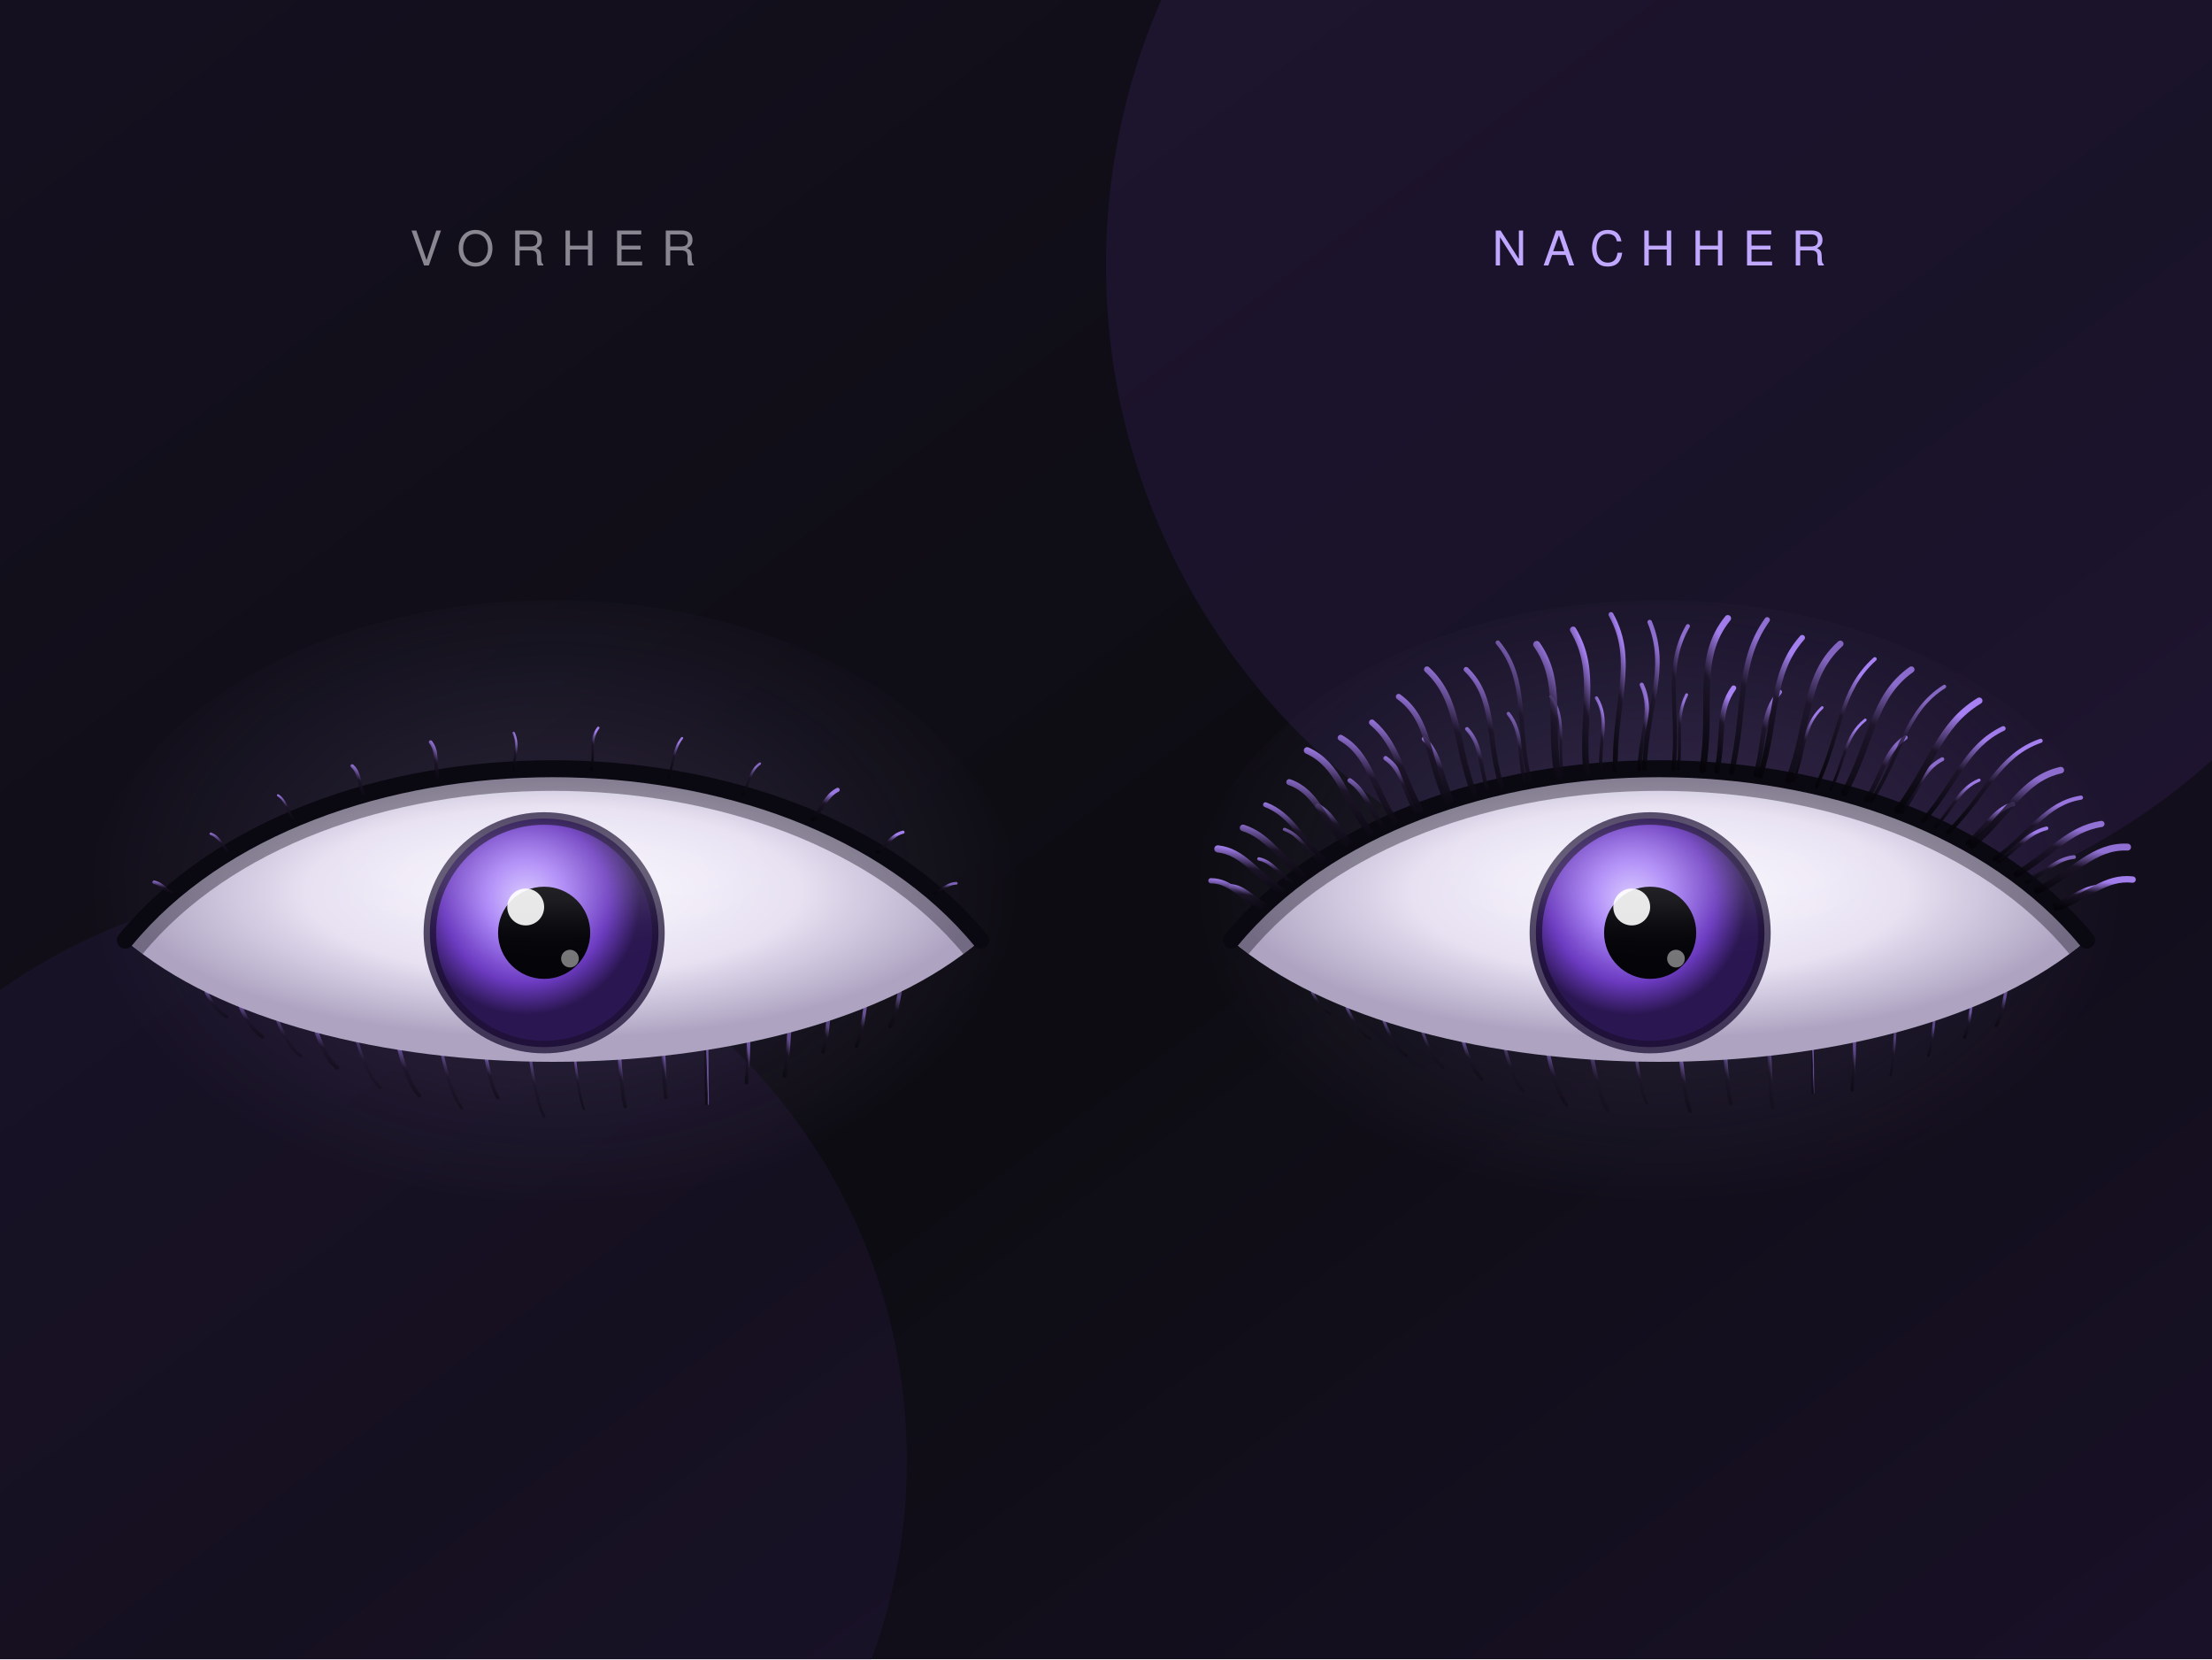
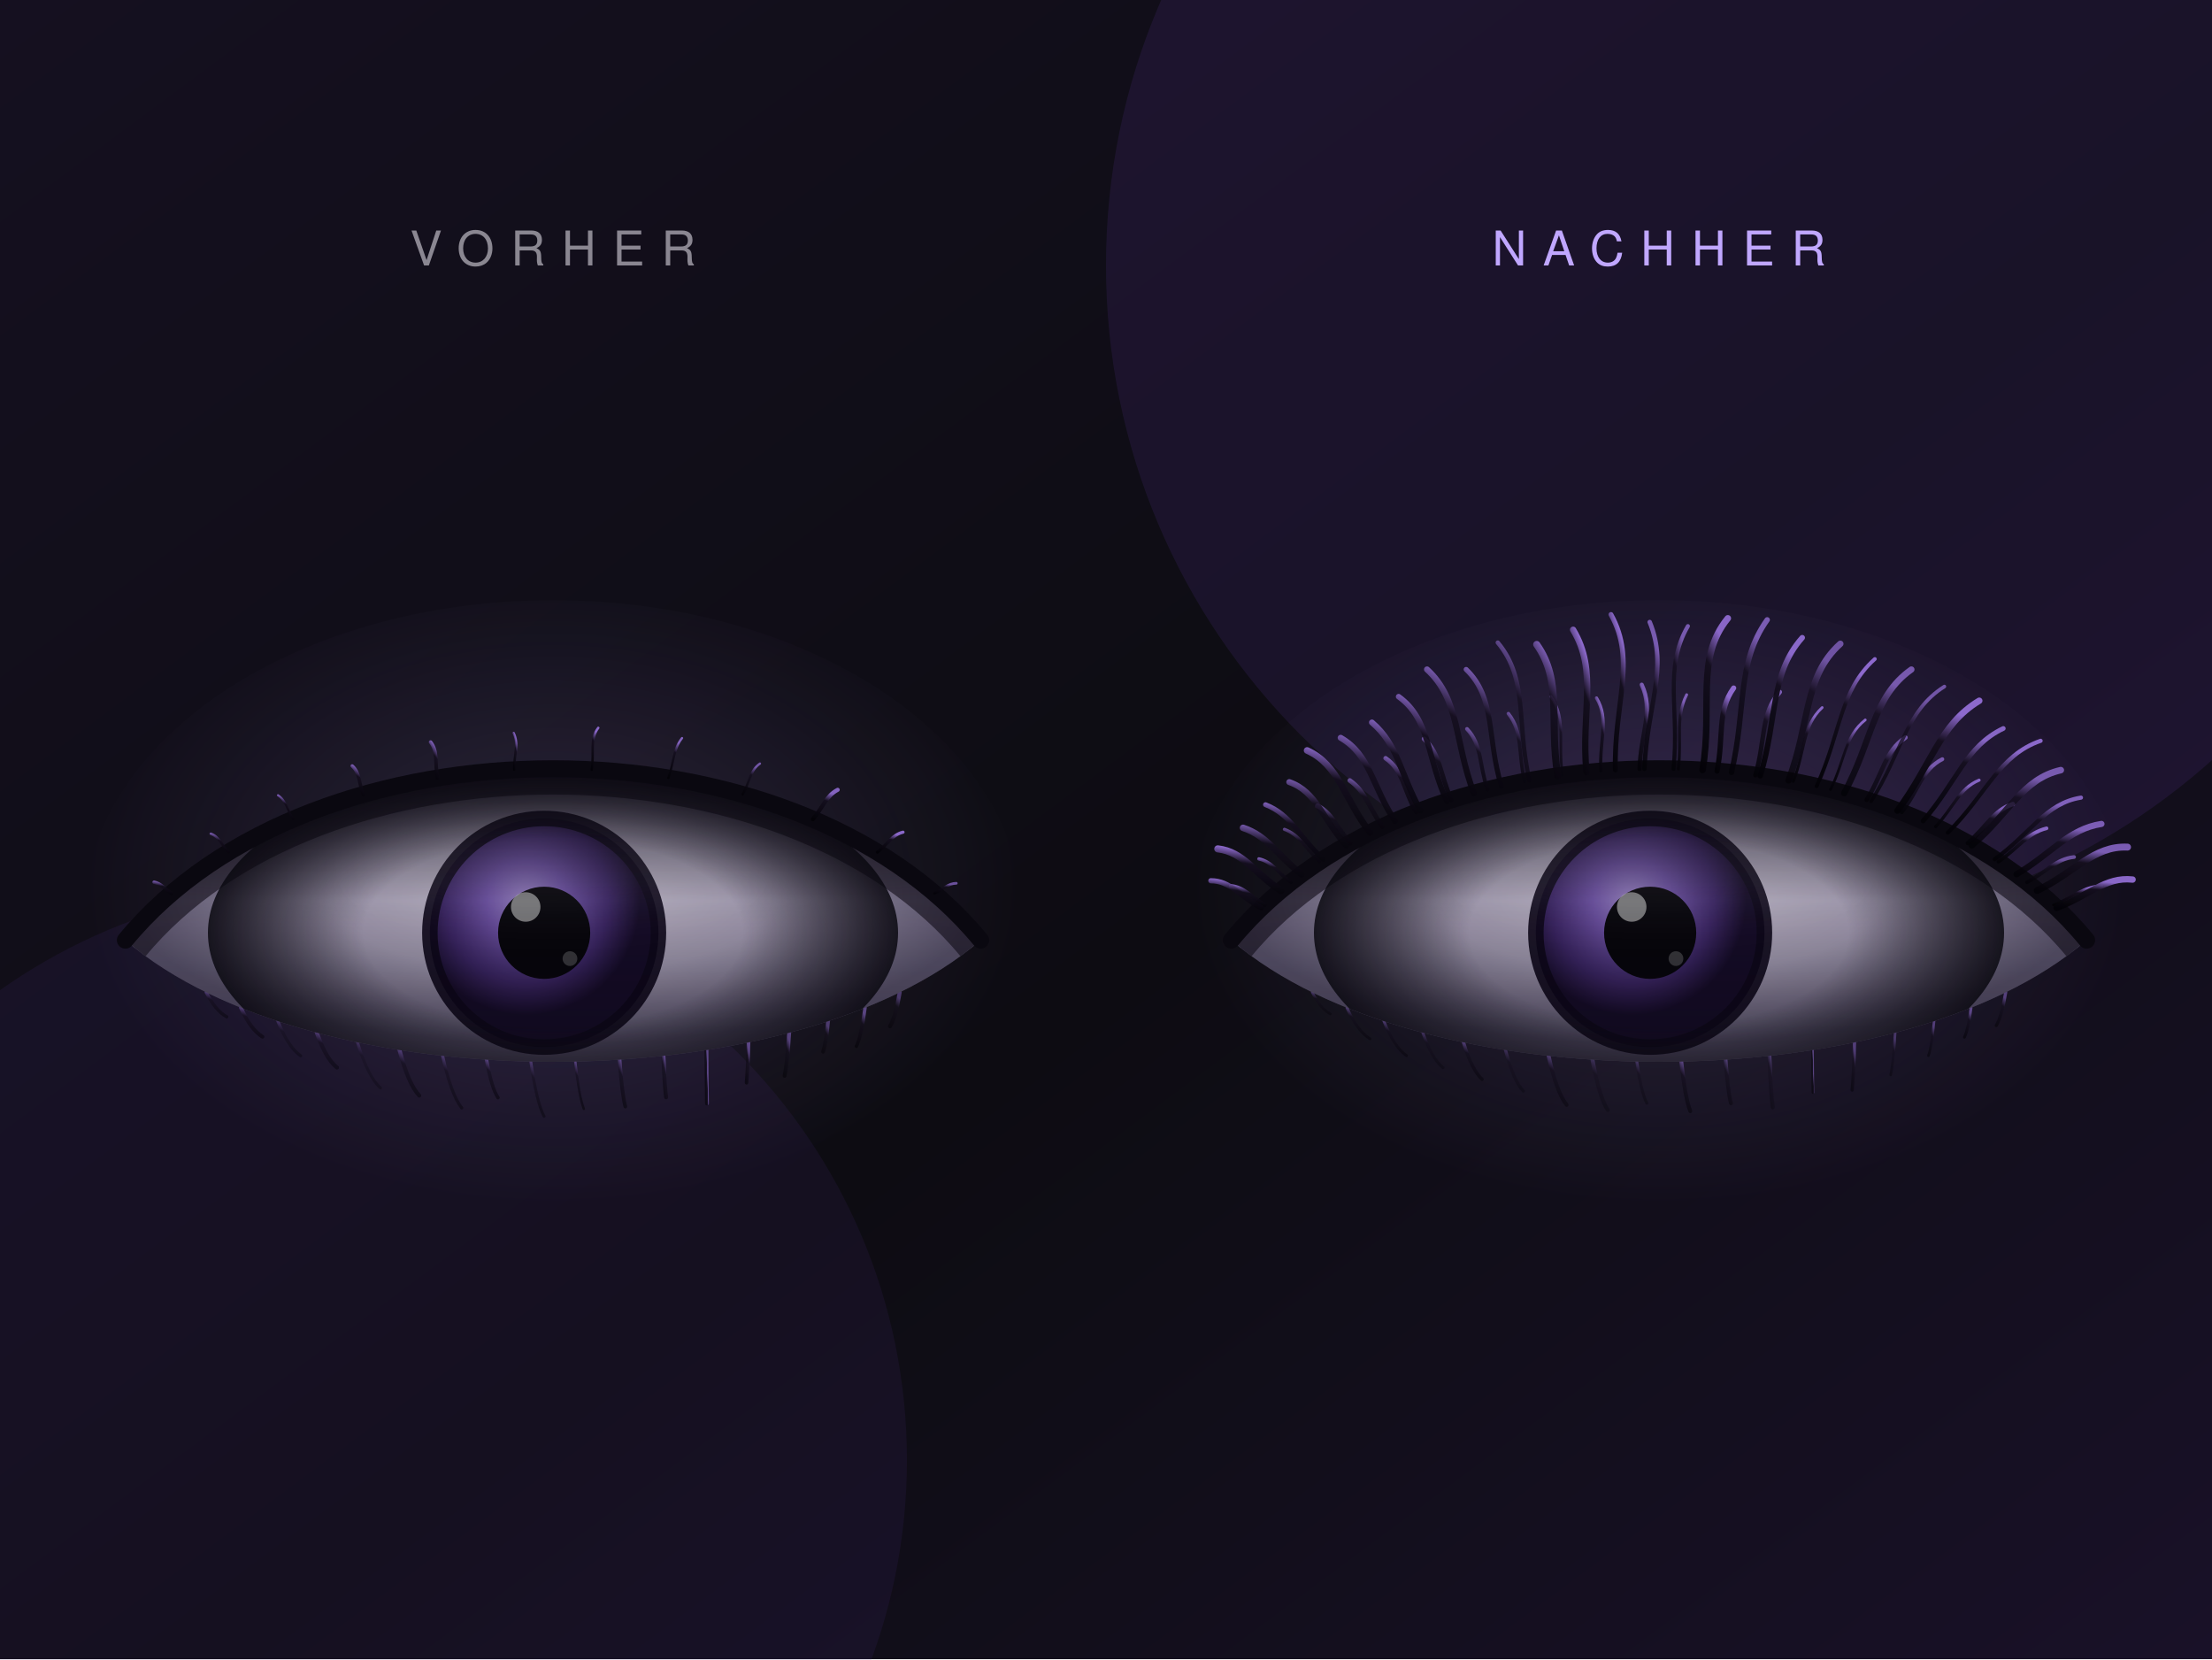
<svg xmlns="http://www.w3.org/2000/svg" viewBox="0 0 1200 900" width="1200" height="900" role="img" aria-label="Vorher und Nachher: Volume Lashes">
  <defs>
    <linearGradient id="bg" x1="0" y1="0" x2="1" y2="1">
      <stop offset="0%" stop-color="#151020" />
      <stop offset="55%" stop-color="#0d0c12" />
      <stop offset="100%" stop-color="#191128" />
    </linearGradient>
-     <radialGradient id="sclera" cx="50%" cy="42%">
-       <stop offset="0%" stop-color="#fbf9ff" />
-       <stop offset="58%" stop-color="#e7e1f2" />
-       <stop offset="100%" stop-color="#aea4c2" />
+     <radialGradient id="sclera" cx="50%" cy="44%">
+       <stop offset="0%" stop-color="#cdc6d6" />
+       <stop offset="52%" stop-color="#aca4bb" />
+       <stop offset="100%" stop-color="#5f5872" />
+     </radialGradient>
+     <linearGradient id="inner" x1="0" y1="0" x2="0" y2="1">
+       <stop offset="0%" stop-color="#0a0810" stop-opacity="0.75" />
+       <stop offset="45%" stop-color="#0a0810" stop-opacity="0.12" />
+       <stop offset="100%" stop-color="#0a0810" stop-opacity="0.4" />
+     </linearGradient>
+     <radialGradient id="corner" cx="50%" cy="50%">
+       <stop offset="55%" stop-color="#0a0810" stop-opacity="0" />
+       <stop offset="100%" stop-color="#0a0810" stop-opacity="0.85" />
    </radialGradient>
    <radialGradient id="iris" cx="42%" cy="36%">
-       <stop offset="0%" stop-color="#d8c8ff" />
-       <stop offset="34%" stop-color="#a983f7" />
-       <stop offset="72%" stop-color="#6b3ac0" />
-       <stop offset="100%" stop-color="#2a1650" />
+       <stop offset="0%" stop-color="#9c86c8" />
+       <stop offset="34%" stop-color="#6f52a8" />
+       <stop offset="72%" stop-color="#3d2668" />
+       <stop offset="100%" stop-color="#150b28" />
    </radialGradient>
    <linearGradient id="lash" x1="0" y1="1" x2="0.25" y2="0">
-       <stop offset="0%" stop-color="#050409" />
-       <stop offset="62%" stop-color="#1c1428" />
-       <stop offset="100%" stop-color="#a983f7" />
+       <stop offset="0%" stop-color="#030207" />
+       <stop offset="72%" stop-color="#140e1e" />
+       <stop offset="100%" stop-color="#8f6bd0" />
    </linearGradient>
    <radialGradient id="socket" cx="50%" cy="45%">
      <stop offset="0%" stop-color="#c0a7ff" stop-opacity="0.16" />
      <stop offset="100%" stop-color="#c0a7ff" stop-opacity="0" />
    </radialGradient>
    <linearGradient id="divider" x1="0" y1="0" x2="1" y2="0">
      <stop offset="0%" stop-color="#9061e8" stop-opacity="0" />
      <stop offset="50%" stop-color="#c0a7ff" stop-opacity="0.7" />
      <stop offset="100%" stop-color="#9061e8" stop-opacity="0" />
    </linearGradient>
    <filter id="soft" x="-50%" y="-50%" width="200%" height="200%">
      <feGaussianBlur stdDeviation="6" />
    </filter>
    <clipPath id="clip-a">
      <path d="M14 75.0 C65.0 13.0 195.0 13.0 246.0 75.0 C195.0 119.0 65.0 119.0 14 75.0 Z" />
    </clipPath>
    <clipPath id="clip-b">
      <path d="M14 75.0 C65.0 13.0 195.0 13.0 246.0 75.0 C195.0 119.0 65.0 119.0 14 75.0 Z" />
    </clipPath>
  </defs>
  <rect width="1200" height="900" fill="url(#bg)" />
  <circle cx="960" cy="144" r="360" fill="#7844cf" opacity="0.12" />
  <circle cx="180" cy="792" r="312" fill="#5f33a6" opacity="0.10" />
  <line x1="600" y1="126" x2="600" y2="774" stroke="url(#divider)" stroke-width="2" />
  <g transform="translate(40.0 360.0) scale(2.0)">
    <g>
      <ellipse cx="130.0" cy="69.0" rx="127.4" ry="86.2" fill="url(#socket)" />
      <g stroke="url(#lash)" fill="none" stroke-linecap="round">
        <path d="M35.95 89.16 Q38.45 94.12 41.50 95.78" stroke="url(#lash)" stroke-width="0.89" opacity="0.54" />
        <path d="M45.35 93.33 Q47.98 99.23 51.20 101.19" stroke="url(#lash)" stroke-width="1.03" opacity="0.57" />
        <path d="M55.38 96.98 Q58.15 104.01 61.55 106.35" stroke="url(#lash)" stroke-width="0.85" opacity="0.40" />
        <path d="M65.94 100.11 Q68.40 107.18 71.40 109.54" stroke="url(#lash)" stroke-width="1.10" opacity="0.52" />
        <path d="M76.96 102.72 Q79.78 112.00 83.21 115.09" stroke="url(#lash)" stroke-width="0.78" opacity="0.35" />
        <path d="M88.36 104.81 Q90.78 114.07 93.73 117.15" stroke="url(#lash)" stroke-width="1.09" opacity="0.55" />
        <path d="M100.05 106.37 Q102.39 116.97 105.26 120.51" stroke="url(#lash)" stroke-width="0.83" opacity="0.49" />
        <path d="M111.95 107.41 Q113.36 115.14 115.08 117.72" stroke="url(#lash)" stroke-width="0.93" opacity="0.58" />
        <path d="M123.97 107.93 Q125.59 119.08 127.58 122.79" stroke="url(#lash)" stroke-width="0.78" opacity="0.49" />
        <path d="M136.03 107.93 Q137.09 117.54 138.37 120.75" stroke="url(#lash)" stroke-width="0.65" opacity="0.63" />
        <path d="M148.05 107.41 Q148.76 116.95 149.63 120.13" stroke="url(#lash)" stroke-width="1.00" opacity="0.59" />
        <path d="M159.95 106.37 Q160.28 114.80 160.69 117.61" stroke="url(#lash)" stroke-width="1.09" opacity="0.55" />
        <path d="M171.64 104.81 Q171.69 115.68 171.76 119.30" stroke="url(#lash)" stroke-width="1.05" opacity="0.54" />
        <path d="M183.04 102.72 Q182.79 110.93 182.50 113.67" stroke="url(#lash)" stroke-width="0.98" opacity="0.58" />
        <path d="M194.06 100.11 Q193.50 108.87 192.81 111.79" stroke="url(#lash)" stroke-width="1.07" opacity="0.51" />
        <path d="M204.62 96.98 Q204.01 103.17 203.26 105.24" stroke="url(#lash)" stroke-width="1.03" opacity="0.45" />
        <path d="M214.65 93.33 Q213.59 101.16 212.30 103.77" stroke="url(#lash)" stroke-width="0.92" opacity="0.57" />
        <path d="M224.05 89.16 Q222.87 96.05 221.42 98.35" stroke="url(#lash)" stroke-width="1.08" opacity="0.44" />
      </g>
      <g clip-path="url(#clip-a)">
        <path d="M14 75.0 C65.0 13.0 195.0 13.0 246.0 75.0 C195.0 119.0 65.0 119.0 14 75.0 Z" fill="url(#sclera)" />
        <g transform="translate(-2.4 0)">
          <circle cx="130.0" cy="73.0" r="31" fill="url(#iris)" />
-           <circle cx="130.0" cy="73.0" r="31" fill="none" stroke="#1b0f33" stroke-width="3.4" opacity="0.75" />
+           <circle cx="130.0" cy="73.0" r="31" fill="none" stroke="#0c0618" stroke-width="4.2" opacity="0.9" />
          <circle cx="130.0" cy="73.0" r="12.5" fill="#050409" />
-           <circle cx="125.0" cy="66.0" r="5" fill="#ffffff" opacity="0.9" />
-           <circle cx="137.0" cy="80.0" r="2.4" fill="#ffffff" opacity="0.45" />
+           <circle cx="125.0" cy="66.0" r="4" fill="#ffffff" opacity="0.5" />
+           <circle cx="137.0" cy="80.0" r="2" fill="#ffffff" opacity="0.22" />
        </g>
-         <ellipse cx="130.0" cy="55.0" rx="54" ry="12" fill="#ffffff" opacity="0.14" filter="url(#soft)" />
-         <path d="M14 75.0 C65.0 13.0 195.0 13.0 246.0 75.0" fill="none" stroke="#1a1424" stroke-width="12" opacity="0.4" />
+         <ellipse cx="130.0" cy="55.0" rx="54" ry="12" fill="#ffffff" opacity="0.07" filter="url(#soft)" />
+         <path d="M14 75.0 C65.0 13.0 195.0 13.0 246.0 75.0" fill="none" stroke="#100b18" stroke-width="14" opacity="0.6" />
+         <path d="M14 75.0 C65.0 13.0 195.0 13.0 246.0 75.0 C195.0 119.0 65.0 119.0 14 75.0 Z" fill="url(#inner)" />
+         <ellipse cx="130.0" cy="73.0" rx="93.6" ry="46.5" fill="url(#corner)" />
      </g>
      <path d="M14 75.0 C65.0 13.0 195.0 13.0 246.0 75.0" fill="none" stroke="#0a0810" stroke-width="4.6" stroke-linecap="round" />
      <g stroke="url(#lash)" fill="none" stroke-linecap="round">
        <path d="M26.51 62.29 C24.53 61.03 23.66 59.71 21.81 59.29" stroke="url(#lash)" stroke-width="0.97" opacity="0.71" />
        <path d="M42.02 51.12 C39.98 49.04 39.40 46.93 37.17 46.16" stroke="url(#lash)" stroke-width="0.68" opacity="0.84" />
        <path d="M59.51 42.19 C57.78 39.47 57.58 37.14 55.40 35.71" stroke="url(#lash)" stroke-width="0.58" opacity="0.98" />
        <path d="M78.55 35.48 C77.27 32.24 77.63 29.62 75.52 27.75" stroke="url(#lash)" stroke-width="0.92" opacity="0.87" />
        <path d="M98.69 31.01 C97.89 26.93 98.85 23.95 96.79 21.28" stroke="url(#lash)" stroke-width="0.97" opacity="0.85" />
        <path d="M119.49 28.78 C119.41 24.59 120.82 21.84 119.31 18.80" stroke="url(#lash)" stroke-width="0.65" opacity="0.86" />
        <path d="M140.51 28.78 C141.25 24.01 139.88 20.51 142.28 17.41" stroke="url(#lash)" stroke-width="0.66" opacity="0.95" />
        <path d="M161.31 31.01 C162.86 26.47 162.59 23.23 165.00 20.19" stroke="url(#lash)" stroke-width="0.62" opacity="0.89" />
        <path d="M181.45 35.48 C183.42 31.96 183.44 28.94 186.13 27.11" stroke="url(#lash)" stroke-width="0.63" opacity="0.75" />
        <path d="M200.49 42.19 C203.32 38.84 204.08 35.86 207.22 34.22" stroke="url(#lash)" stroke-width="1.11" opacity="0.90" />
        <path d="M217.98 51.12 C220.91 48.85 222.03 46.41 224.94 45.71" stroke="url(#lash)" stroke-width="0.85" opacity="0.96" />
        <path d="M233.49 62.29 C235.97 61.15 237.18 59.60 239.39 59.57" stroke="url(#lash)" stroke-width="0.73" opacity="0.71" />
      </g>
    </g>
  </g>
  <g transform="translate(640.0 360.0) scale(2.0)">
    <g>
      <ellipse cx="130.0" cy="69.0" rx="127.4" ry="86.2" fill="url(#socket)" />
      <g stroke="url(#lash)" fill="none" stroke-linecap="round">
        <path d="M35.95 89.16 Q38.15 93.54 40.84 94.99" stroke="url(#lash)" stroke-width="0.73" opacity="0.52" />
        <path d="M45.35 93.33 Q48.18 99.66 51.63 101.76" stroke="url(#lash)" stroke-width="0.77" opacity="0.58" />
        <path d="M55.38 96.98 Q58.14 103.97 61.52 106.31" stroke="url(#lash)" stroke-width="0.76" opacity="0.58" />
        <path d="M65.94 100.11 Q68.41 107.21 71.42 109.57" stroke="url(#lash)" stroke-width="0.77" opacity="0.44" />
        <path d="M76.96 102.72 Q79.24 110.24 82.03 112.74" stroke="url(#lash)" stroke-width="0.90" opacity="0.59" />
        <path d="M88.36 104.81 Q90.54 113.14 93.20 115.92" stroke="url(#lash)" stroke-width="0.86" opacity="0.37" />
        <path d="M100.05 106.37 Q102.25 116.34 104.95 119.67" stroke="url(#lash)" stroke-width="1.05" opacity="0.53" />
        <path d="M111.95 107.41 Q113.82 117.66 116.11 121.08" stroke="url(#lash)" stroke-width="1.07" opacity="0.35" />
        <path d="M123.97 107.93 Q125.20 116.41 126.71 119.23" stroke="url(#lash)" stroke-width="0.79" opacity="0.42" />
        <path d="M136.03 107.93 Q137.14 118.01 138.49 121.36" stroke="url(#lash)" stroke-width="1.06" opacity="0.61" />
        <path d="M148.05 107.41 Q148.71 116.27 149.52 119.22" stroke="url(#lash)" stroke-width="1.03" opacity="0.48" />
        <path d="M159.95 106.37 Q160.36 116.85 160.87 120.34" stroke="url(#lash)" stroke-width="1.08" opacity="0.37" />
        <path d="M171.64 104.81 Q171.68 113.46 171.74 116.34" stroke="url(#lash)" stroke-width="0.69" opacity="0.53" />
        <path d="M183.04 102.72 Q182.75 112.42 182.40 115.65" stroke="url(#lash)" stroke-width="0.88" opacity="0.48" />
        <path d="M194.06 100.11 Q193.51 108.69 192.84 111.54" stroke="url(#lash)" stroke-width="0.70" opacity="0.38" />
        <path d="M204.62 96.98 Q203.93 104.01 203.08 106.35" stroke="url(#lash)" stroke-width="0.68" opacity="0.49" />
        <path d="M214.65 93.33 Q213.84 99.33 212.85 101.33" stroke="url(#lash)" stroke-width="0.77" opacity="0.58" />
        <path d="M224.05 89.16 Q222.89 95.91 221.48 98.16" stroke="url(#lash)" stroke-width="0.85" opacity="0.51" />
      </g>
      <g clip-path="url(#clip-b)">
        <path d="M14 75.0 C65.0 13.0 195.0 13.0 246.0 75.0 C195.0 119.0 65.0 119.0 14 75.0 Z" fill="url(#sclera)" />
        <g transform="translate(-2.4 0)">
          <circle cx="130.0" cy="73.0" r="31" fill="url(#iris)" />
-           <circle cx="130.0" cy="73.0" r="31" fill="none" stroke="#1b0f33" stroke-width="3.4" opacity="0.75" />
+           <circle cx="130.0" cy="73.0" r="31" fill="none" stroke="#0c0618" stroke-width="4.2" opacity="0.9" />
          <circle cx="130.0" cy="73.0" r="12.5" fill="#050409" />
-           <circle cx="125.0" cy="66.0" r="5" fill="#ffffff" opacity="0.9" />
-           <circle cx="137.0" cy="80.0" r="2.4" fill="#ffffff" opacity="0.45" />
+           <circle cx="125.0" cy="66.0" r="4" fill="#ffffff" opacity="0.5" />
+           <circle cx="137.0" cy="80.0" r="2" fill="#ffffff" opacity="0.22" />
        </g>
-         <ellipse cx="130.0" cy="55.0" rx="54" ry="12" fill="#ffffff" opacity="0.14" filter="url(#soft)" />
-         <path d="M14 75.0 C65.0 13.0 195.0 13.0 246.0 75.0" fill="none" stroke="#1a1424" stroke-width="12" opacity="0.4" />
+         <ellipse cx="130.0" cy="55.0" rx="54" ry="12" fill="#ffffff" opacity="0.07" filter="url(#soft)" />
+         <path d="M14 75.0 C65.0 13.0 195.0 13.0 246.0 75.0" fill="none" stroke="#100b18" stroke-width="14" opacity="0.6" />
+         <path d="M14 75.0 C65.0 13.0 195.0 13.0 246.0 75.0 C195.0 119.0 65.0 119.0 14 75.0 Z" fill="url(#inner)" />
+         <ellipse cx="130.0" cy="73.0" rx="93.6" ry="46.5" fill="url(#corner)" />
      </g>
      <path d="M14 75.0 C65.0 13.0 195.0 13.0 246.0 75.0" fill="none" stroke="#0a0810" stroke-width="4.6" stroke-linecap="round" />
      <g stroke="url(#lash)" fill="none" stroke-linecap="round">
        <path d="M22.99 65.44 C19.18 63.31 17.43 60.73 13.92 60.38" stroke="url(#lash)" stroke-width="1.20" opacity="0.80" />
        <path d="M30.18 59.29 C26.52 56.64 25.05 53.73 21.47 52.97" stroke="url(#lash)" stroke-width="0.91" opacity="0.89" />
        <path d="M37.94 53.71 C33.93 50.03 32.54 46.43 28.39 44.95" stroke="url(#lash)" stroke-width="0.86" opacity="0.70" />
        <path d="M46.22 48.68 C42.50 44.44 41.39 40.73 37.36 38.58" stroke="url(#lash)" stroke-width="1.33" opacity="0.74" />
        <path d="M54.97 44.21 C51.26 38.96 50.40 34.68 46.12 31.70" stroke="url(#lash)" stroke-width="1.26" opacity="0.75" />
        <path d="M64.14 40.30 C60.65 34.15 60.56 28.88 55.83 25.66" stroke="url(#lash)" stroke-width="1.20" opacity="0.89" />
        <path d="M73.67 36.95 C70.56 30.00 70.74 24.64 66.27 20.41" stroke="url(#lash)" stroke-width="1.26" opacity="0.91" />
        <path d="M83.49 34.16 C81.15 27.25 81.99 21.99 77.91 17.72" stroke="url(#lash)" stroke-width="1.03" opacity="0.83" />
        <path d="M93.57 31.92 C91.71 24.21 93.14 18.58 89.14 13.56" stroke="url(#lash)" stroke-width="0.95" opacity="0.77" />
        <path d="M103.84 30.25 C102.50 21.29 105.00 14.83 100.65 8.93" stroke="url(#lash)" stroke-width="0.71" opacity="0.76" />
        <path d="M114.25 29.13 C113.74 20.80 116.57 15.06 113.03 9.31" stroke="url(#lash)" stroke-width="0.87" opacity="0.89" />
        <path d="M124.74 28.57 C124.98 18.97 128.63 12.75 125.31 5.72" stroke="url(#lash)" stroke-width="1.14" opacity="0.82" />
        <path d="M135.26 28.57 C136.20 20.11 134.39 14.58 137.50 8.43" stroke="url(#lash)" stroke-width="0.79" opacity="0.84" />
        <path d="M145.75 29.13 C147.64 19.67 145.68 12.94 150.25 6.61" stroke="url(#lash)" stroke-width="1.40" opacity="0.99" />
        <path d="M156.16 30.25 C158.93 20.78 157.48 13.70 162.75 7.70" stroke="url(#lash)" stroke-width="1.23" opacity="0.85" />
        <path d="M166.43 31.92 C169.72 23.52 168.89 16.87 174.26 11.91" stroke="url(#lash)" stroke-width="0.75" opacity="0.93" />
        <path d="M176.51 34.16 C180.47 26.22 180.31 19.70 185.95 15.26" stroke="url(#lash)" stroke-width="0.73" opacity="0.95" />
        <path d="M186.33 36.95 C190.75 29.84 191.23 23.81 196.86 20.03" stroke="url(#lash)" stroke-width="1.21" opacity="0.75" />
        <path d="M195.86 40.30 C200.48 34.26 201.36 28.70 206.85 25.91" stroke="url(#lash)" stroke-width="1.05" opacity="0.78" />
        <path d="M205.03 44.21 C209.98 38.91 211.41 33.88 216.82 31.60" stroke="url(#lash)" stroke-width="0.83" opacity="0.90" />
        <path d="M213.78 48.68 C218.90 44.23 220.77 39.82 225.98 38.09" stroke="url(#lash)" stroke-width="1.21" opacity="0.86" />
        <path d="M222.06 53.71 C227.55 49.91 229.88 45.96 235.12 44.66" stroke="url(#lash)" stroke-width="0.99" opacity="0.93" />
        <path d="M229.82 59.29 C235.19 56.42 237.70 52.96 242.59 52.45" stroke="url(#lash)" stroke-width="1.01" opacity="0.70" />
        <path d="M237.01 65.44 C242.52 63.28 245.34 60.23 250.13 60.31" stroke="url(#lash)" stroke-width="0.75" opacity="0.92" />
        <path d="M22.14 66.24 C16.39 63.15 13.73 58.88 8.45 58.89" stroke="url(#lash)" stroke-width="1.42" opacity="0.86" />
        <path d="M27.41 61.53 C20.24 56.79 17.24 51.04 10.33 50.24" stroke="url(#lash)" stroke-width="1.93" opacity="0.93" />
        <path d="M33.02 57.13 C26.36 51.84 23.72 46.67 17.17 44.54" stroke="url(#lash)" stroke-width="1.77" opacity="0.76" />
        <path d="M38.94 53.05 C32.35 46.84 30.10 40.89 23.26 38.26" stroke="url(#lash)" stroke-width="1.32" opacity="0.93" />
        <path d="M45.16 49.28 C38.67 42.07 37.12 34.72 29.71 32.13" stroke="url(#lash)" stroke-width="1.62" opacity="0.80" />
        <path d="M51.64 45.82 C44.46 36.47 43.25 27.48 34.55 23.55" stroke="url(#lash)" stroke-width="1.80" opacity="0.95" />
        <path d="M58.37 42.68 C52.18 33.20 51.60 24.66 43.65 20.12" stroke="url(#lash)" stroke-width="1.62" opacity="0.87" />
        <path d="M65.31 39.85 C59.78 29.82 59.21 21.96 52.13 15.96" stroke="url(#lash)" stroke-width="1.60" opacity="0.93" />
        <path d="M72.46 37.34 C66.96 25.42 68.00 15.17 59.37 8.96" stroke="url(#lash)" stroke-width="1.50" opacity="0.91" />
        <path d="M79.78 35.14 C74.44 21.04 76.06 9.82 67.07 1.57" stroke="url(#lash)" stroke-width="1.63" opacity="0.89" />
        <path d="M87.25 33.25 C83.23 19.95 85.79 9.38 77.68 1.57" stroke="url(#lash)" stroke-width="1.35" opacity="0.90" />
        <path d="M94.85 31.68 C91.24 15.98 94.63 4.29 86.26 -5.71" stroke="url(#lash)" stroke-width="1.18" opacity="0.70" />
        <path d="M102.55 30.42 C100.14 15.46 103.90 4.82 96.82 -5.20" stroke="url(#lash)" stroke-width="1.92" opacity="0.84" />
        <path d="M110.33 29.48 C108.80 13.24 113.53 2.11 106.69 -9.19" stroke="url(#lash)" stroke-width="1.71" opacity="0.97" />
        <path d="M118.18 28.85 C117.67 11.14 123.99 -0.82 116.96 -13.32" stroke="url(#lash)" stroke-width="1.33" opacity="0.97" />
        <path d="M126.06 28.54 C126.65 11.81 132.65 1.24 127.48 -11.28" stroke="url(#lash)" stroke-width="1.22" opacity="0.80" />
        <path d="M133.94 28.54 C135.58 12.28 131.20 1.27 137.84 -10.18" stroke="url(#lash)" stroke-width="1.10" opacity="0.79" />
        <path d="M141.82 28.85 C144.70 11.57 139.71 -1.31 148.67 -12.30" stroke="url(#lash)" stroke-width="1.76" opacity="0.94" />
        <path d="M149.67 29.48 C153.73 12.11 150.97 -0.11 159.35 -11.88" stroke="url(#lash)" stroke-width="1.46" opacity="0.82" />
        <path d="M157.45 30.42 C162.24 14.69 160.04 2.94 168.85 -7.04" stroke="url(#lash)" stroke-width="1.49" opacity="0.96" />
        <path d="M165.15 31.68 C171.04 16.12 169.17 3.64 179.18 -5.38" stroke="url(#lash)" stroke-width="1.73" opacity="0.72" />
        <path d="M172.75 33.25 C179.39 18.76 178.93 7.35 188.55 -1.26" stroke="url(#lash)" stroke-width="1.02" opacity="0.98" />
        <path d="M180.22 35.14 C187.88 21.05 187.86 9.09 198.46 1.59" stroke="url(#lash)" stroke-width="1.69" opacity="0.78" />
        <path d="M187.54 37.34 C195.89 24.26 196.79 12.90 207.41 6.21" stroke="url(#lash)" stroke-width="0.98" opacity="0.74" />
        <path d="M194.69 39.85 C204.00 27.34 206.05 16.58 216.87 10.06" stroke="url(#lash)" stroke-width="1.74" opacity="0.98" />
        <path d="M201.63 42.68 C210.77 32.14 213.19 22.43 223.39 17.58" stroke="url(#lash)" stroke-width="1.27" opacity="0.93" />
        <path d="M208.36 45.82 C218.92 35.36 222.14 24.85 233.51 20.93" stroke="url(#lash)" stroke-width="1.12" opacity="0.96" />
        <path d="M214.84 49.28 C224.98 40.71 228.51 31.26 238.99 28.88" stroke="url(#lash)" stroke-width="1.77" opacity="0.79" />
        <path d="M221.06 53.05 C230.89 46.03 234.80 37.88 244.46 36.34" stroke="url(#lash)" stroke-width="1.12" opacity="0.87" />
        <path d="M226.98 57.13 C236.65 51.39 241.02 44.89 250.01 43.47" stroke="url(#lash)" stroke-width="1.67" opacity="0.83" />
        <path d="M232.59 61.53 C242.88 56.59 247.86 49.35 257.09 49.76" stroke="url(#lash)" stroke-width="1.88" opacity="0.83" />
        <path d="M237.86 66.24 C246.51 63.02 251.03 57.73 258.46 58.56" stroke="url(#lash)" stroke-width="1.73" opacity="0.95" />
      </g>
    </g>
  </g>
  <text x="300" y="144" text-anchor="middle" font-family="Jost, Helvetica, Arial, sans-serif" font-size="26" letter-spacing="9" fill="#ece9f3" opacity="0.55">VORHER</text>
  <text x="900" y="144" text-anchor="middle" font-family="Jost, Helvetica, Arial, sans-serif" font-size="26" letter-spacing="9" fill="#c0a7ff">NACHHER</text>
</svg>
